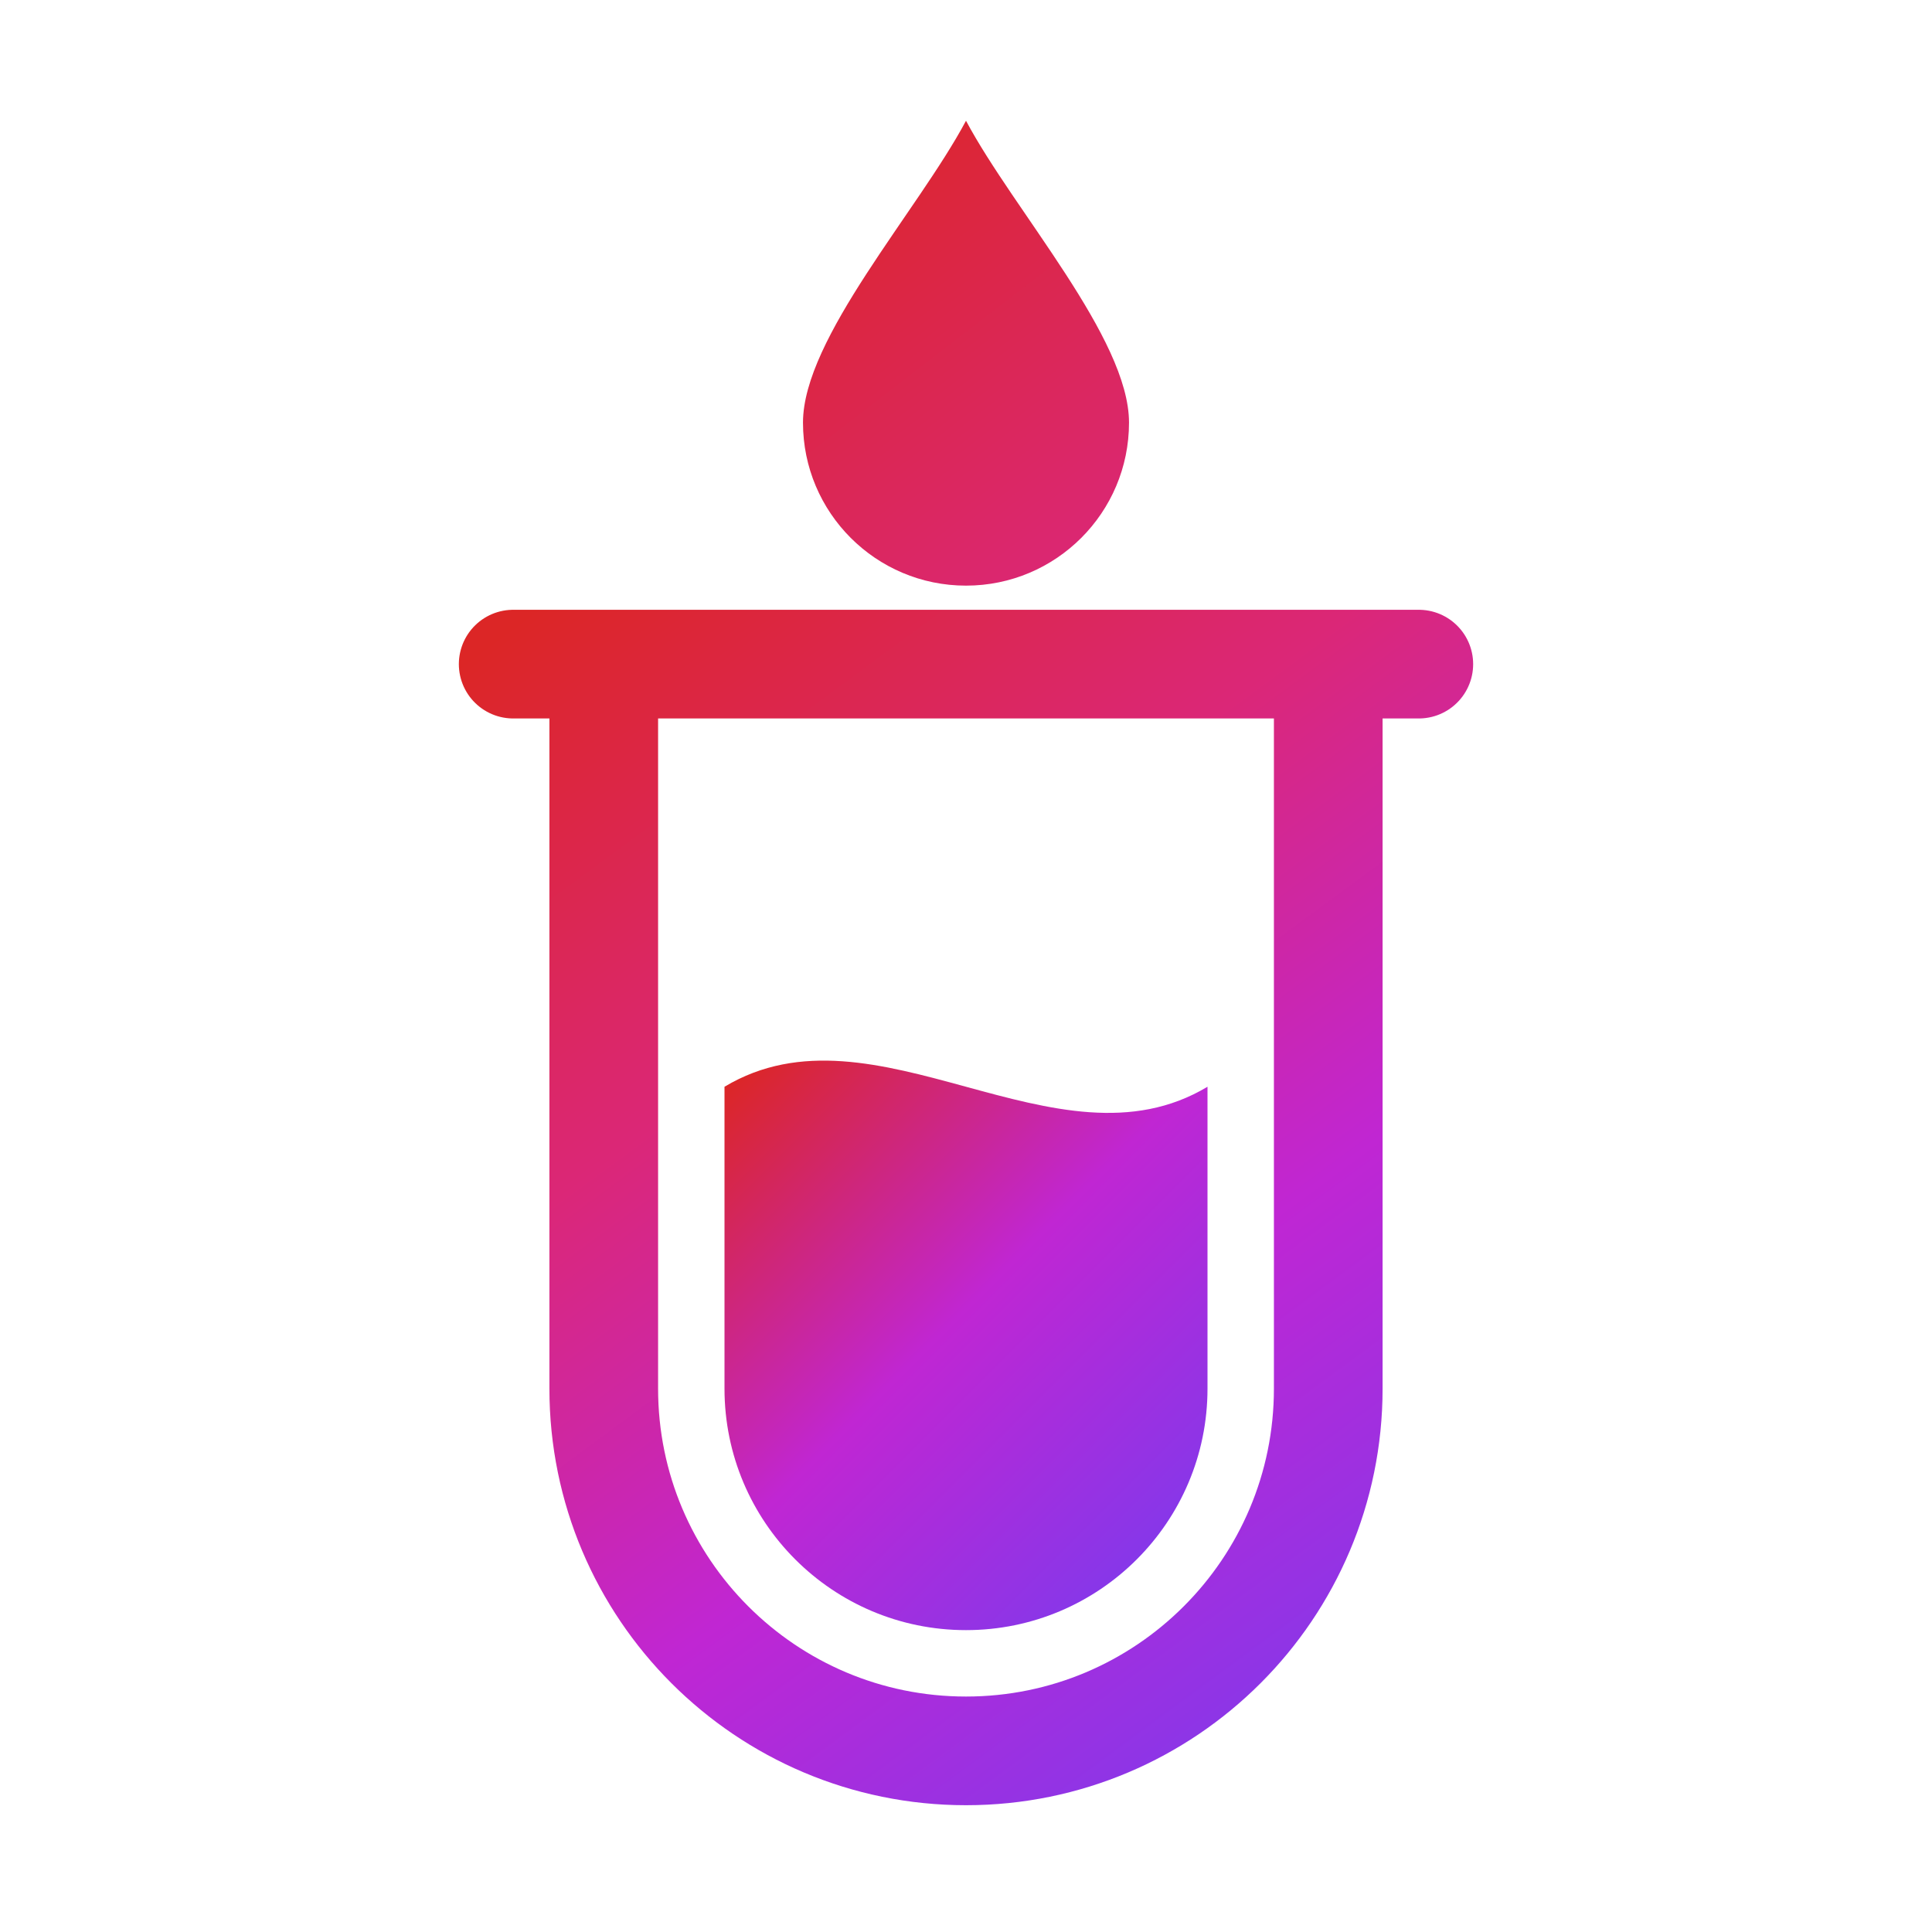
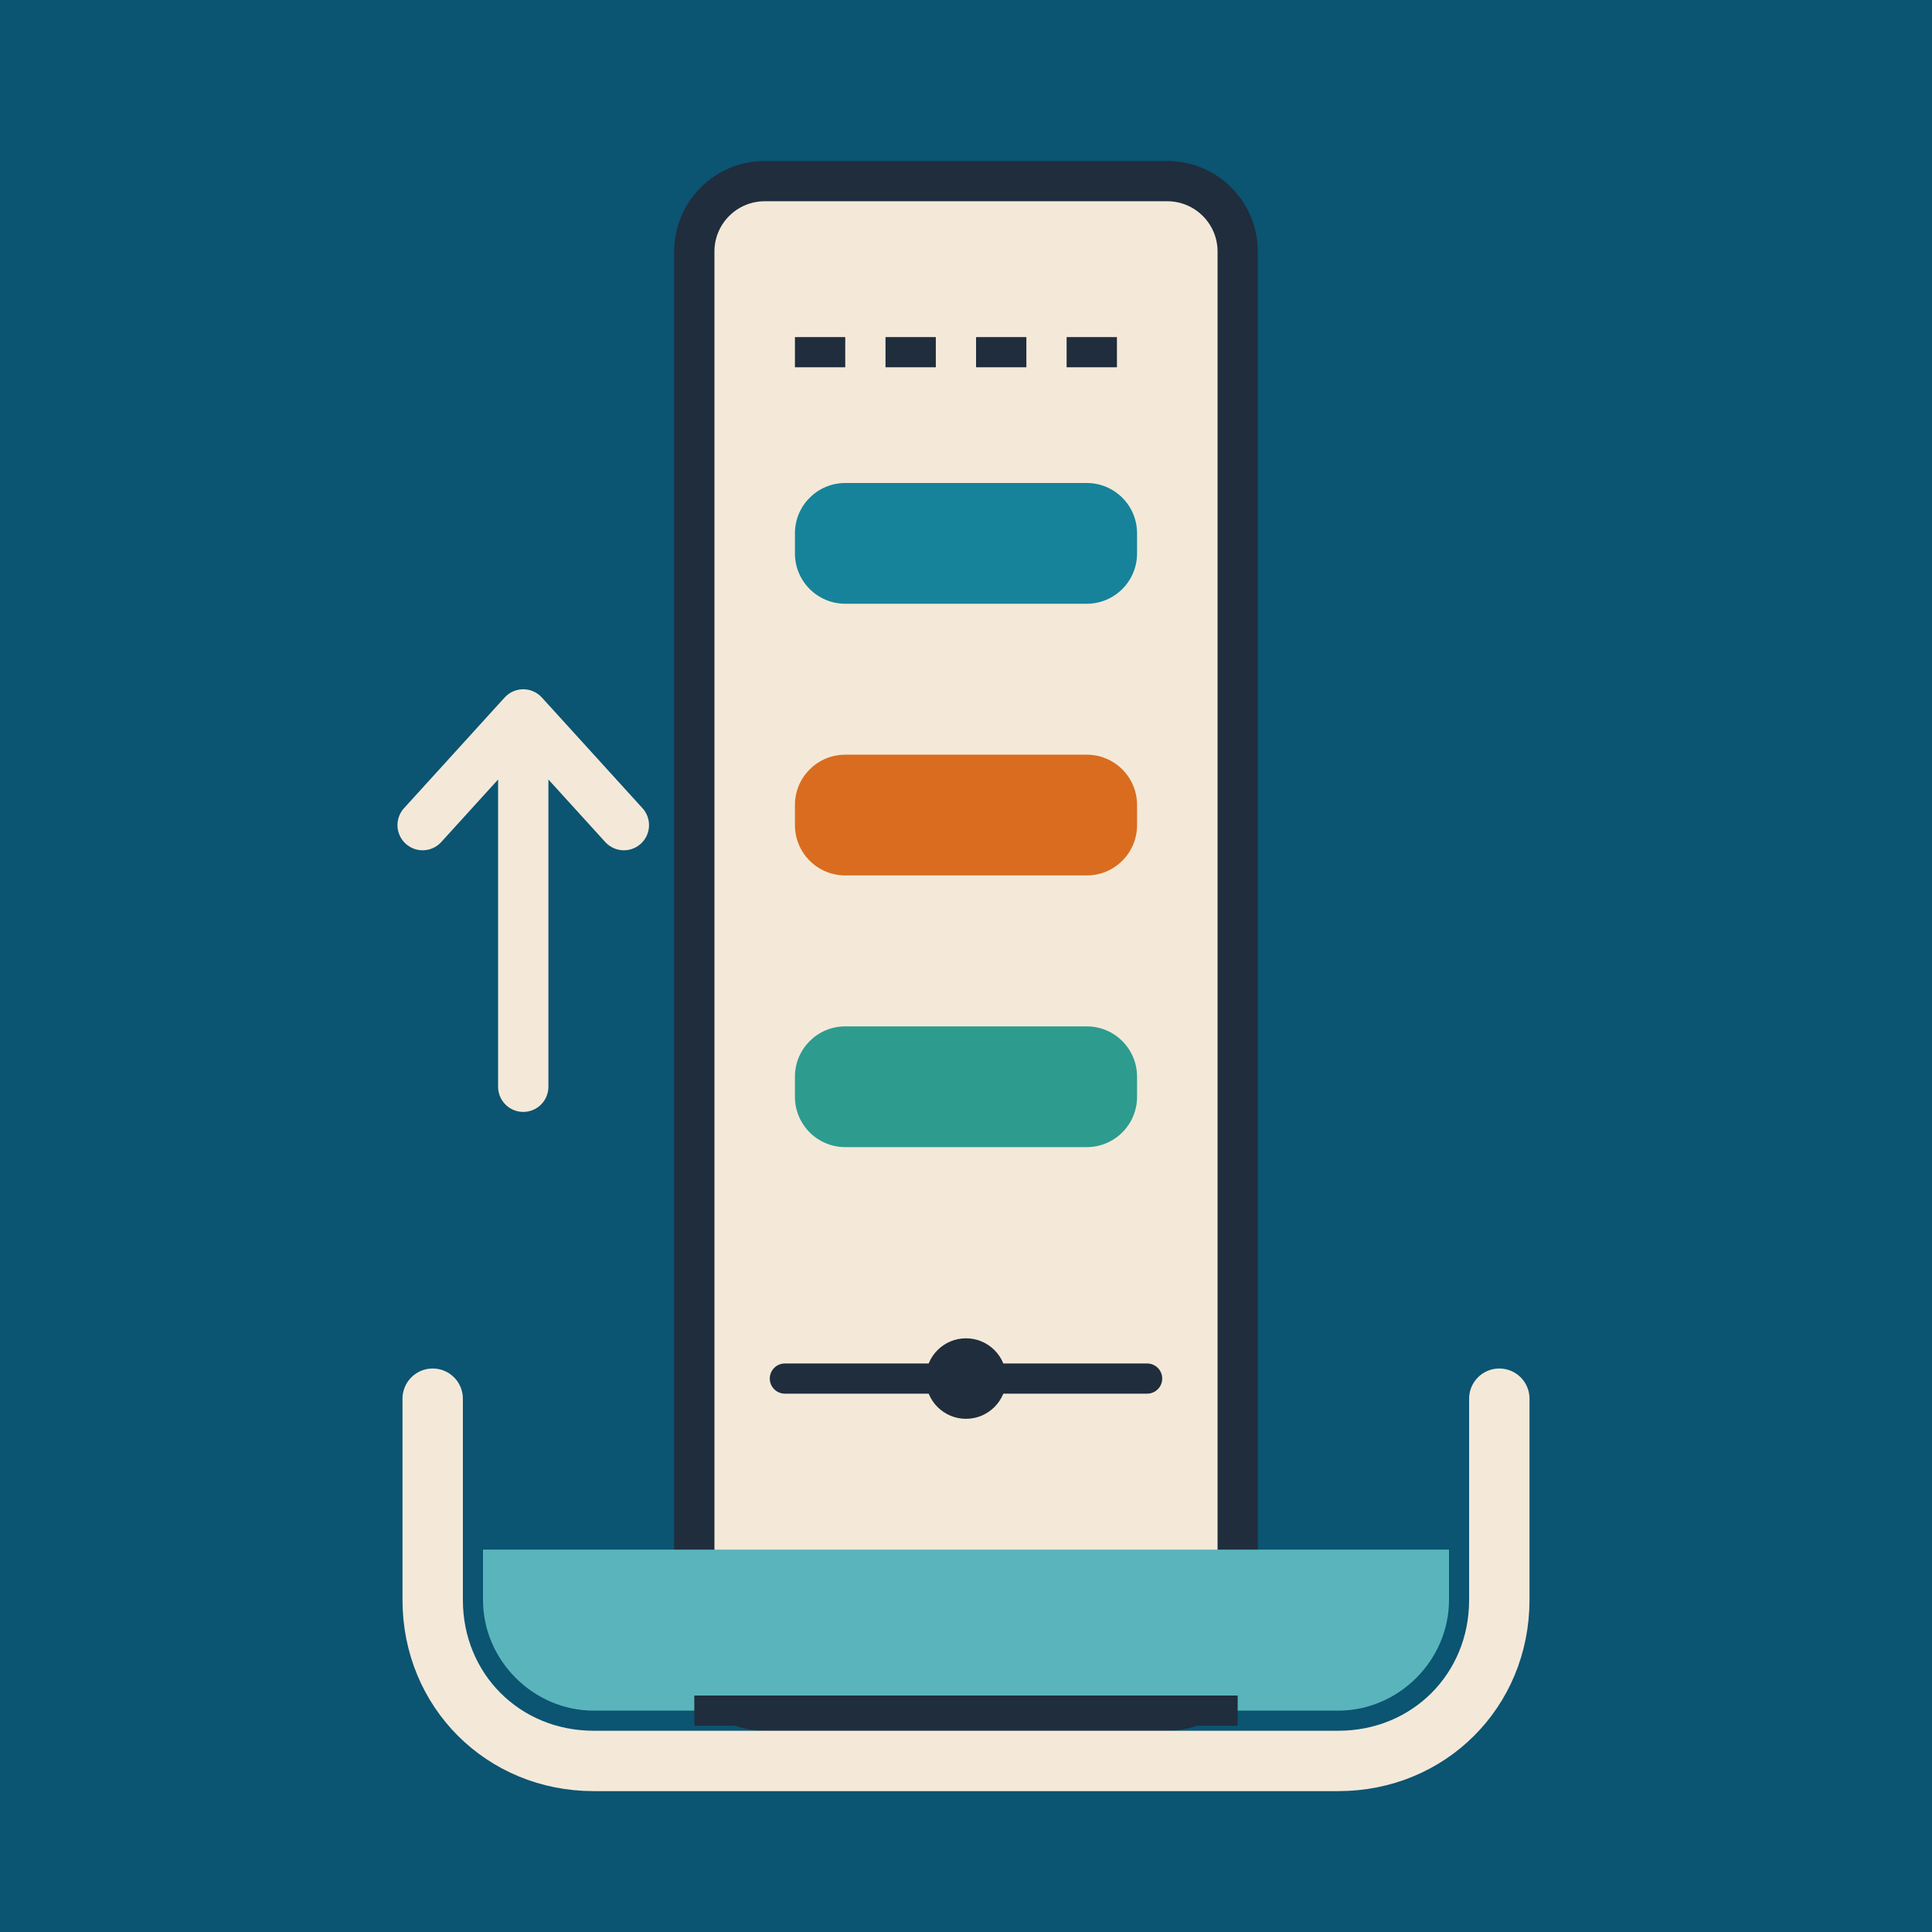
- <svg xmlns="http://www.w3.org/2000/svg" width="192" height="192" viewBox="0 0 32 32" fill="none" role="img" aria-labelledby="siab-icon-title siab-icon-desc">
-   <defs>
-     <linearGradient id="siab-outline" x1="9" y1="10" x2="23" y2="29" gradientUnits="userSpaceOnUse">
-       <stop stop-color="#DC2626" />
-       <stop offset=".34" stop-color="#DB2777" />
-       <stop offset=".65" stop-color="#C026D3" />
-       <stop offset="1" stop-color="#7C3AED" />
-     </linearGradient>
-     <linearGradient id="siab-liquid" x1="12" y1="18" x2="20" y2="26" gradientUnits="userSpaceOnUse">
-       <stop stop-color="#DC2626" />
-       <stop offset=".48" stop-color="#C026D3" />
-       <stop offset="1" stop-color="#7C3AED" />
-     </linearGradient>
-     <linearGradient id="siab-drop" x1="13.3" y1="2" x2="18.7" y2="9" gradientUnits="userSpaceOnUse">
-       <stop stop-color="#DC2626" />
-       <stop offset="1" stop-color="#DB2777" />
-     </linearGradient>
-   </defs>
-   <path d="M16 2C15.2 3.5 13.3 5.6 13.3 7a2.7 2.7 0 0 0 5.4 0c0-1.4-1.9-3.5-2.7-5Z" fill="url(#siab-drop)" />
-   <path d="M10 11v12a6 6 0 0 0 12 0V11M8.5 11h15" stroke="url(#siab-outline)" stroke-width="1.8" stroke-linecap="round" stroke-linejoin="round" />
-   <path d="M12 18c2.5-1.5 5.5 1.5 8 0v5a4 4 0 0 1-8 0Z" fill="url(#siab-liquid)" />
+ <svg xmlns="http://www.w3.org/2000/svg" viewBox="0 0 192 192" width="192" height="192" role="img" aria-labelledby="siac-t siac-d">
+   <rect width="192" height="192" fill="#0B5472" />
+   <rect x="69" y="18" width="54" height="152" rx="7" fill="#F4E9D8" stroke="#1F2D3D" stroke-width="4" />
+   <rect x="79" y="48" width="34" height="12" rx="5" fill="#16839A" />
+   <rect x="79" y="75" width="34" height="12" rx="5" fill="#D96C1F" />
+   <rect x="79" y="102" width="34" height="12" rx="5" fill="#2E9B8F" />
+   <path d="M79 35h34" stroke="#1F2D3D" stroke-width="3" stroke-dasharray="5 4" />
+   <path d="M78 137h36" stroke="#1F2D3D" stroke-width="3" stroke-linecap="round" />
+   <circle cx="96" cy="137" r="4" fill="#1F2D3D" />
+   <path d="M52 108V72m-10 10 10-11 10 11" fill="none" stroke="#F4E9D8" stroke-width="5" stroke-linecap="round" stroke-linejoin="round" />
+   <path d="M43 139v20c0 9 7 16 16 16h74c9 0 16-7 16-16v-20" fill="none" stroke="#F4E9D8" stroke-width="6" stroke-linecap="round" stroke-linejoin="round" />
+   <path d="M48 154h96v5c0 6-5 11-11 11H59c-6 0-11-5-11-11z" fill="#59B5BB" />
+   <path d="M69 170h54" stroke="#1F2D3D" stroke-width="3" />
</svg>
